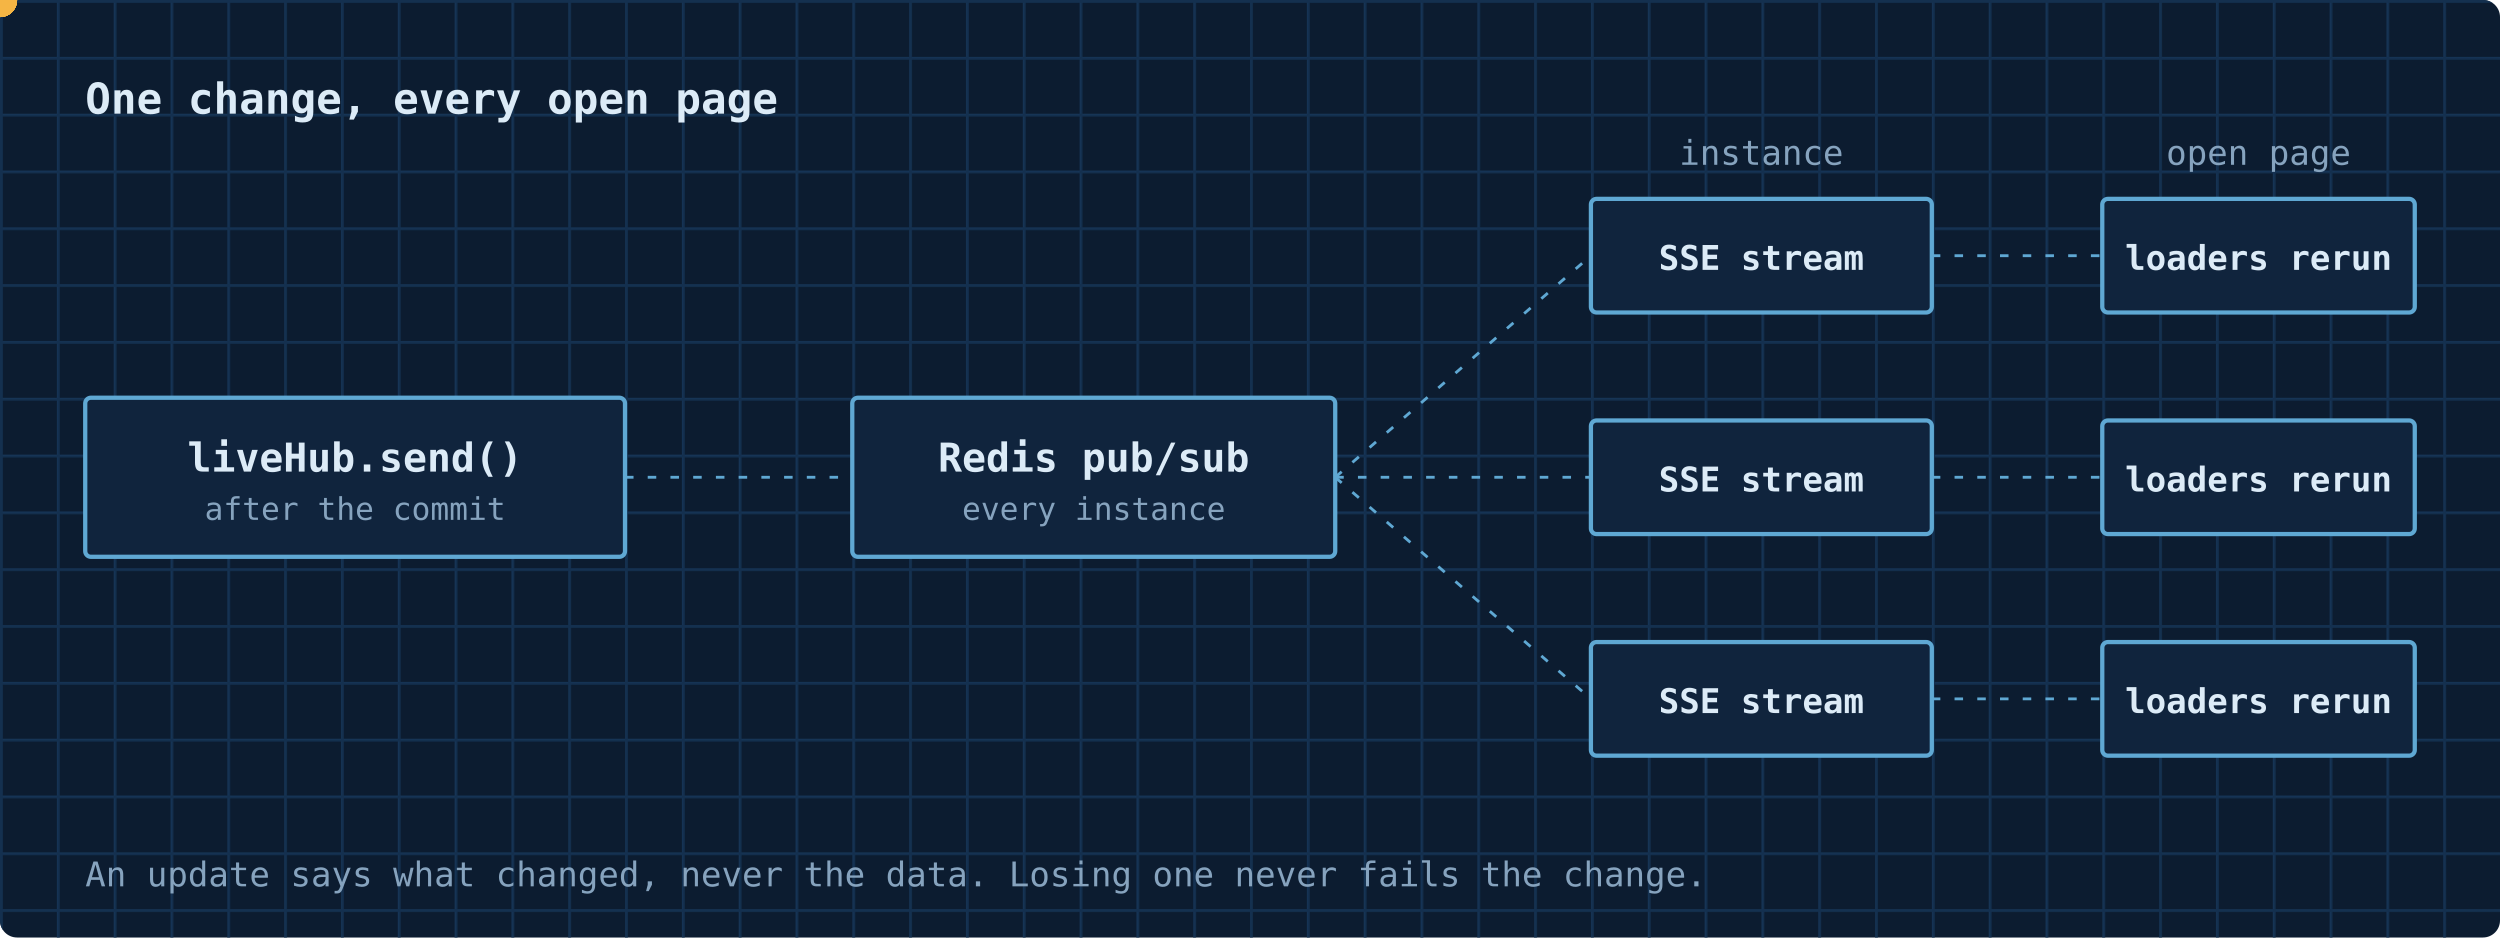
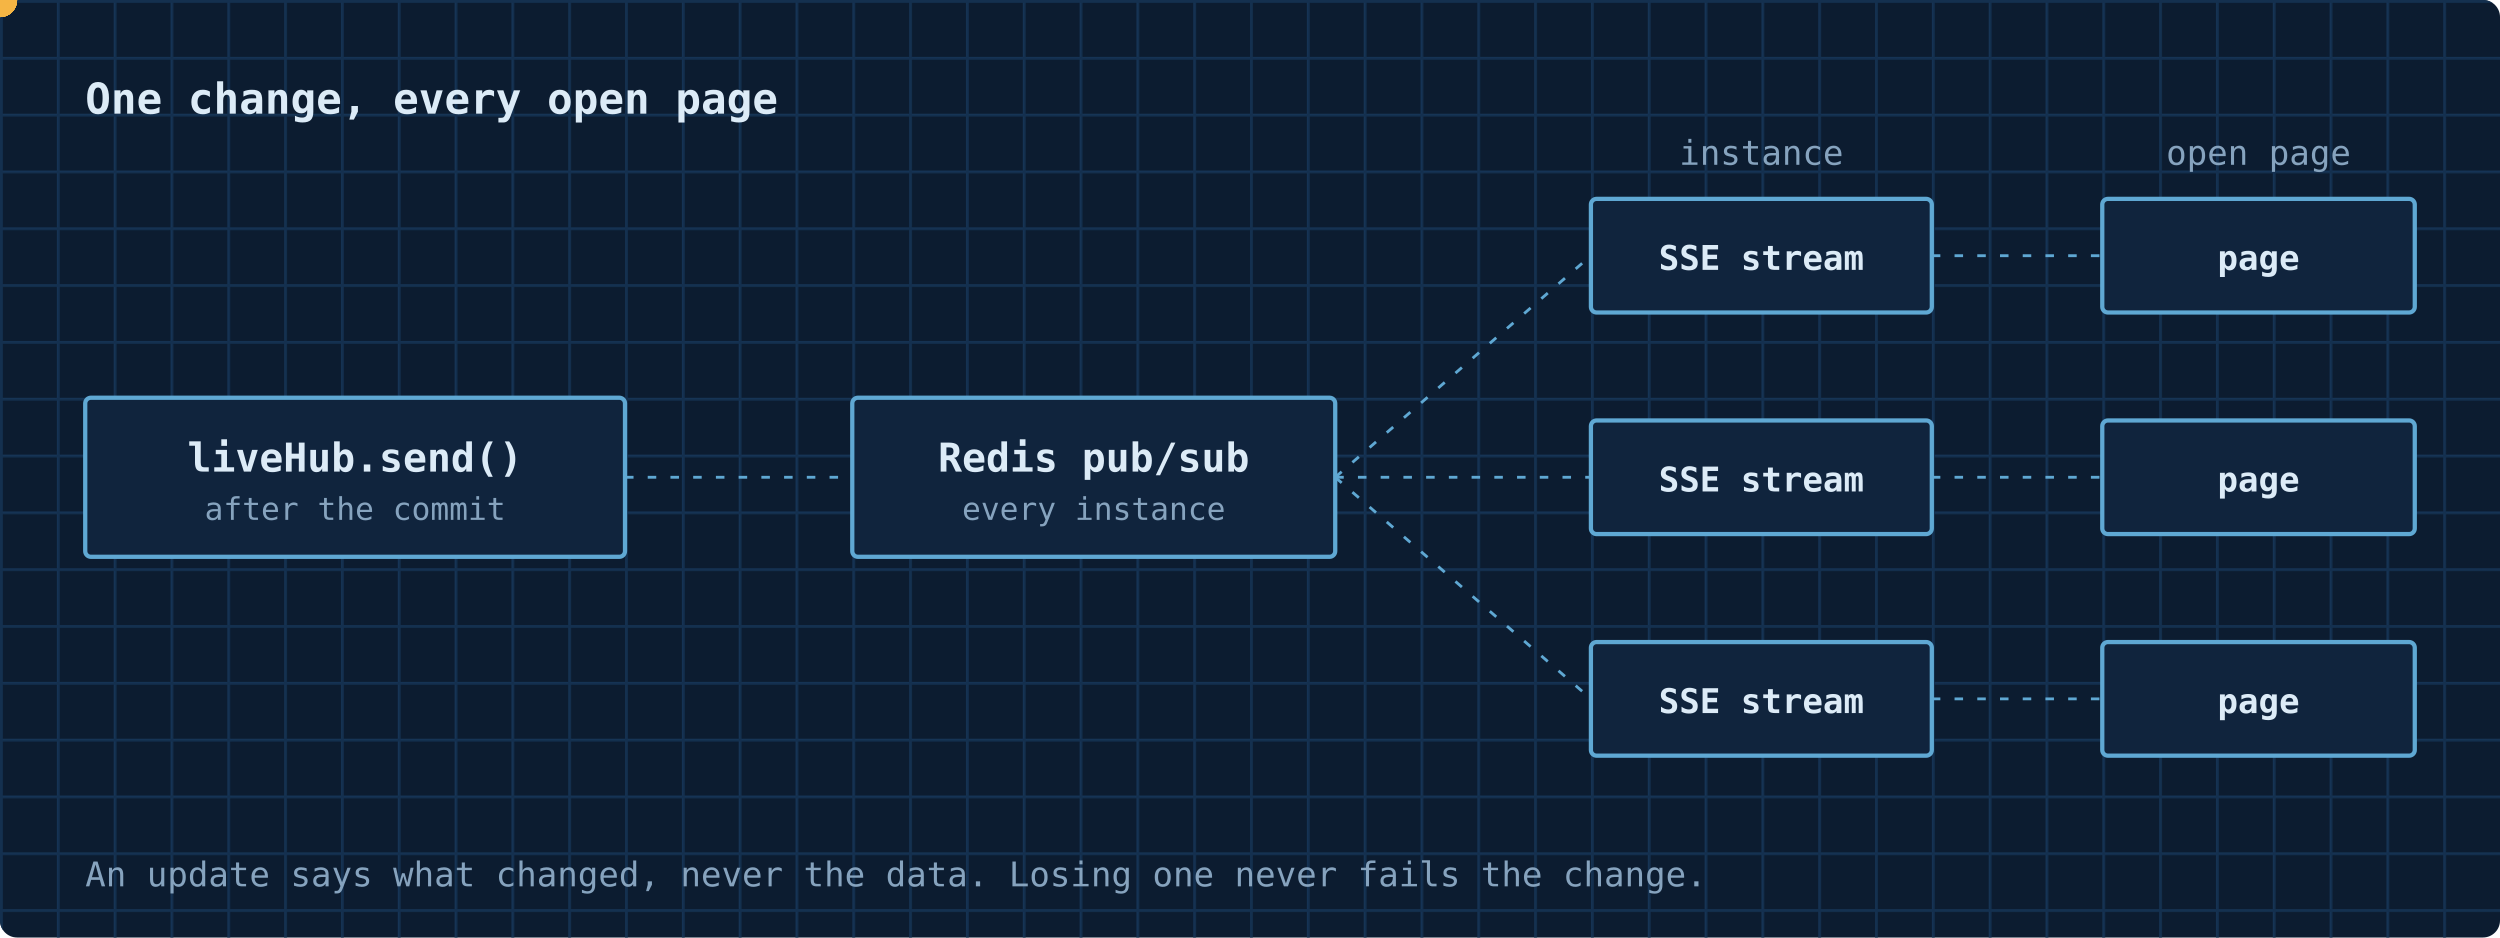
<svg xmlns="http://www.w3.org/2000/svg" viewBox="0 0 880 330" width="880" height="330" role="img" aria-label="A Live update fans out from liveHub.send through Redis pub/sub to every instance and each open page reruns its loaders; while Redis is down send still resolves, and when it returns each stream sends ready so every page catches up">
  <style>
.display{font-family:ui-monospace,SFMono-Regular,Menlo,Consolas,monospace;fill:#DCEBF7}
.mono{font-family:ui-monospace,SFMono-Regular,Menlo,Consolas,monospace;fill:#DCEBF7}
.dim{fill:#86A3BE}
.accent{fill:#F5B544}
.ok{fill:#6CD4A0}
.fail{fill:#FF7A6B}
.down,.stale,.caught{opacity:0}
.redis rect{stroke:#5FA8D3}
@media (prefers-reduced-motion: no-preference){
@keyframes send{0%,2.69%{opacity:0}3.08%,10.00%{opacity:1}10.77%,100%{opacity:0}}.send{animation:send 13s linear infinite}
@keyframes lost{0%,42.69%{opacity:0}43.08%,48.46%{opacity:1}49.23%,100%{opacity:0}}.lost{animation:lost 13s linear infinite}
@keyframes fan0{0%,9.62%{opacity:0}10.00%,17.69%{opacity:1}18.46%,100%{opacity:0}}.fan0{animation:fan0 13s linear infinite}
@keyframes page0{0%,17.31%{opacity:0}17.69%,23.85%{opacity:1}24.62%,100%{opacity:0}}.page0{animation:page0 13s linear infinite}
@keyframes ready0{0%,68.85%{opacity:0}69.23%,74.62%{opacity:1}75.38%,100%{opacity:0}}.ready0{animation:ready0 13s linear infinite}
@keyframes fan1{0%,9.62%{opacity:0}10.00%,17.69%{opacity:1}18.46%,100%{opacity:0}}.fan1{animation:fan1 13s linear infinite}
@keyframes page1{0%,17.31%{opacity:0}17.69%,23.85%{opacity:1}24.62%,100%{opacity:0}}.page1{animation:page1 13s linear infinite}
@keyframes ready1{0%,73.46%{opacity:0}73.85%,79.23%{opacity:1}80.00%,100%{opacity:0}}.ready1{animation:ready1 13s linear infinite}
@keyframes fan2{0%,9.62%{opacity:0}10.00%,17.69%{opacity:1}18.46%,100%{opacity:0}}.fan2{animation:fan2 13s linear infinite}
@keyframes page2{0%,17.31%{opacity:0}17.69%,23.85%{opacity:1}24.62%,100%{opacity:0}}.page2{animation:page2 13s linear infinite}
@keyframes ready2{0%,78.08%{opacity:0}78.46%,83.85%{opacity:1}84.62%,100%{opacity:0}}.ready2{animation:ready2 13s linear infinite}
@keyframes redis{0%,39.23%{stroke:#5FA8D3}40.00%,66.15%{stroke:#FF7A6B}66.92%,100%{stroke:#6CD4A0}}.redis rect{animation:redis 13s linear infinite}
@keyframes down{0%,39.23%{opacity:0}40.00%,66.15%{opacity:1}66.92%,100%{opacity:0}}.down{animation:down 13s linear infinite}
@keyframes resolved{0%,48.46%{opacity:0}50.00%,66.15%{opacity:1}67.69%,100%{opacity:0}}.stale{animation:resolved 13s linear infinite}
@keyframes caught{0%,66.15%{opacity:0}67.69%,96%{opacity:1}100%{opacity:0}}.caught{animation:caught 13s linear infinite}
- @keyframes p0{0%,23.46%{stroke:#5FA8D3;fill:#10243D}23.85%,31.54%{stroke:#F5B544;fill:#10243D}34.62%,48.46%{stroke:#5FA8D3;fill:#10243D}50.00%,74.23%{stroke:#5FA8D3;fill:#0C1C30}74.62%,82.31%{stroke:#6CD4A0;fill:#10243D}85.38%,100%{stroke:#5FA8D3;fill:#10243D}}.p0 rect{animation:p0 13s linear infinite}
- @keyframes p1{0%,23.46%{stroke:#5FA8D3;fill:#10243D}23.85%,31.54%{stroke:#F5B544;fill:#10243D}34.62%,48.46%{stroke:#5FA8D3;fill:#10243D}50.00%,78.85%{stroke:#5FA8D3;fill:#0C1C30}79.23%,86.92%{stroke:#6CD4A0;fill:#10243D}90.00%,100%{stroke:#5FA8D3;fill:#10243D}}.p1 rect{animation:p1 13s linear infinite}
- @keyframes p2{0%,23.46%{stroke:#5FA8D3;fill:#10243D}23.85%,31.54%{stroke:#F5B544;fill:#10243D}34.62%,48.46%{stroke:#5FA8D3;fill:#10243D}50.00%,83.46%{stroke:#5FA8D3;fill:#0C1C30}83.85%,91.54%{stroke:#6CD4A0;fill:#10243D}94.62%,100%{stroke:#5FA8D3;fill:#10243D}}.p2 rect{animation:p2 13s linear infinite}
+ @keyframes p0{0%,23.46%{stroke:#5FA8D3;fill:#10243D}23.85%,31.54%{stroke:#F5B544;fill:#10243D}34.62%,48.46%{stroke:#5FA8D3;fill:#10243D}50.00%,74.23%{stroke:#5FA8D3;fill:#10243D;opacity:.35}74.62%,82.31%{stroke:#6CD4A0;fill:#10243D;opacity:1}85.38%,100%{stroke:#5FA8D3;fill:#10243D}}.p0 rect{animation:p0 13s linear infinite}
+ @keyframes p1{0%,23.46%{stroke:#5FA8D3;fill:#10243D}23.85%,31.54%{stroke:#F5B544;fill:#10243D}34.62%,48.46%{stroke:#5FA8D3;fill:#10243D}50.00%,78.85%{stroke:#5FA8D3;fill:#10243D;opacity:.35}79.23%,86.92%{stroke:#6CD4A0;fill:#10243D;opacity:1}90.00%,100%{stroke:#5FA8D3;fill:#10243D}}.p1 rect{animation:p1 13s linear infinite}
+ @keyframes p2{0%,23.46%{stroke:#5FA8D3;fill:#10243D}23.85%,31.54%{stroke:#F5B544;fill:#10243D}34.62%,48.46%{stroke:#5FA8D3;fill:#10243D}50.00%,83.46%{stroke:#5FA8D3;fill:#10243D;opacity:.35}83.85%,91.54%{stroke:#6CD4A0;fill:#10243D;opacity:1}94.62%,100%{stroke:#5FA8D3;fill:#10243D}}.p2 rect{animation:p2 13s linear infinite}
}
@media (prefers-reduced-motion: reduce){.typed{clip-path:none}.moving{display:none}}
</style>
  <rect width="880" height="330" rx="6" fill="#0C1C30" />
  <defs>
    <pattern id="grid" width="20" height="20" patternUnits="userSpaceOnUse">
      <path d="M0 0V20M0 0H20" fill="none" stroke="#14304F" stroke-width="2" />
    </pattern>
  </defs>
  <rect width="880" height="330" rx="6" fill="url(#grid)" />
  <text x="30" y="40" class="display" font-size="15" font-weight="700">One change, every open page</text>
  <path d="M220 168 H300" stroke="#5FA8D3" stroke-dasharray="3 5" fill="none" />
  <path d="M470 168 L560 90 M680 90 H740" stroke="#5FA8D3" stroke-dasharray="3 5" fill="none" />
  <path d="M470 168 L560 168 M680 168 H740" stroke="#5FA8D3" stroke-dasharray="3 5" fill="none" />
  <path d="M470 168 L560 246 M680 246 H740" stroke="#5FA8D3" stroke-dasharray="3 5" fill="none" />
  <g class="">
    <rect x="30" y="140" width="190" height="56" rx="2" fill="#10243D" stroke="#5FA8D3" stroke-width="1.5" />
    <text x="125" y="166" text-anchor="middle" class="display" font-size="14" font-weight="600">liveHub.send()</text>
    <text x="125" y="183" text-anchor="middle" class="mono dim" font-size="11">after the commit</text>
  </g>
  <g class="redis">
    <rect x="300" y="140" width="170" height="56" rx="2" fill="#10243D" stroke="#5FA8D3" stroke-width="1.5" />
    <text x="385" y="166" text-anchor="middle" class="display" font-size="14" font-weight="600">Redis pub/sub</text>
    <text x="385" y="183" text-anchor="middle" class="mono dim" font-size="11">every instance</text>
  </g>
  <text x="620" y="58" text-anchor="middle" class="mono dim" font-size="12">instance</text>
  <text x="795" y="58" text-anchor="middle" class="mono dim" font-size="12">open page</text>
  <g class="">
    <rect x="560" y="70" width="120" height="40" rx="2" fill="#10243D" stroke="#5FA8D3" stroke-width="1.5" />
    <text x="620" y="95" text-anchor="middle" class="display" font-size="12" font-weight="600">SSE stream</text>
  </g>
  <g class="p0">
    <rect x="740" y="70" width="110" height="40" rx="2" fill="#10243D" stroke="#5FA8D3" stroke-width="1.5" />
-     <text x="795" y="95" text-anchor="middle" class="display" font-size="12" font-weight="600">loaders rerun</text>
+     <text x="795" y="95" text-anchor="middle" class="display" font-size="12" font-weight="600">page</text>
  </g>
  <g class="">
    <rect x="560" y="148" width="120" height="40" rx="2" fill="#10243D" stroke="#5FA8D3" stroke-width="1.5" />
    <text x="620" y="173" text-anchor="middle" class="display" font-size="12" font-weight="600">SSE stream</text>
  </g>
  <g class="p1">
    <rect x="740" y="148" width="110" height="40" rx="2" fill="#10243D" stroke="#5FA8D3" stroke-width="1.5" />
-     <text x="795" y="173" text-anchor="middle" class="display" font-size="12" font-weight="600">loaders rerun</text>
+     <text x="795" y="173" text-anchor="middle" class="display" font-size="12" font-weight="600">page</text>
  </g>
  <g class="">
    <rect x="560" y="226" width="120" height="40" rx="2" fill="#10243D" stroke="#5FA8D3" stroke-width="1.5" />
    <text x="620" y="251" text-anchor="middle" class="display" font-size="12" font-weight="600">SSE stream</text>
  </g>
  <g class="p2">
    <rect x="740" y="226" width="110" height="40" rx="2" fill="#10243D" stroke="#5FA8D3" stroke-width="1.5" />
-     <text x="795" y="251" text-anchor="middle" class="display" font-size="12" font-weight="600">loaders rerun</text>
+     <text x="795" y="251" text-anchor="middle" class="display" font-size="12" font-weight="600">page</text>
  </g>
  <circle class="moving send" r="6" fill="#F5B544">
    <animateMotion dur="13s" repeatCount="indefinite" path="M220 168 H300" keyPoints="0;0;1;1" keyTimes="0;0.031;0.100;1" calcMode="linear" />
  </circle>
  <circle class="moving lost" r="6" fill="#F5B544">
    <animateMotion dur="13s" repeatCount="indefinite" path="M220 168 H292" keyPoints="0;0;1;1" keyTimes="0;0.431;0.485;1" calcMode="linear" />
  </circle>
  <circle class="moving fan0" r="6" fill="#F5B544">
    <animateMotion dur="13s" repeatCount="indefinite" path="M470 168 L560 90" keyPoints="0;0;1;1" keyTimes="0;0.100;0.177;1" calcMode="linear" />
  </circle>
  <circle class="moving page0" r="6" fill="#F5B544">
    <animateMotion dur="13s" repeatCount="indefinite" path="M680 90 H740" keyPoints="0;0;1;1" keyTimes="0;0.177;0.238;1" calcMode="linear" />
  </circle>
  <circle class="moving ready0" r="6" fill="#F5B544">
    <animateMotion dur="13s" repeatCount="indefinite" path="M680 90 H740" keyPoints="0;0;1;1" keyTimes="0;0.692;0.746;1" calcMode="linear" />
  </circle>
  <circle class="moving fan1" r="6" fill="#F5B544">
    <animateMotion dur="13s" repeatCount="indefinite" path="M470 168 L560 168" keyPoints="0;0;1;1" keyTimes="0;0.100;0.177;1" calcMode="linear" />
  </circle>
  <circle class="moving page1" r="6" fill="#F5B544">
    <animateMotion dur="13s" repeatCount="indefinite" path="M680 168 H740" keyPoints="0;0;1;1" keyTimes="0;0.177;0.238;1" calcMode="linear" />
  </circle>
  <circle class="moving ready1" r="6" fill="#F5B544">
    <animateMotion dur="13s" repeatCount="indefinite" path="M680 168 H740" keyPoints="0;0;1;1" keyTimes="0;0.738;0.792;1" calcMode="linear" />
  </circle>
  <circle class="moving fan2" r="6" fill="#F5B544">
    <animateMotion dur="13s" repeatCount="indefinite" path="M470 168 L560 246" keyPoints="0;0;1;1" keyTimes="0;0.100;0.177;1" calcMode="linear" />
  </circle>
  <circle class="moving page2" r="6" fill="#F5B544">
    <animateMotion dur="13s" repeatCount="indefinite" path="M680 246 H740" keyPoints="0;0;1;1" keyTimes="0;0.177;0.238;1" calcMode="linear" />
  </circle>
  <circle class="moving ready2" r="6" fill="#F5B544">
    <animateMotion dur="13s" repeatCount="indefinite" path="M680 246 H740" keyPoints="0;0;1;1" keyTimes="0;0.785;0.838;1" calcMode="linear" />
  </circle>
  <g class="down">
    <text x="385" y="130" text-anchor="middle" class="mono fail" font-size="12" font-weight="700">down</text>
  </g>
  <g class="stale">
    <text x="30" y="222" class="mono dim" font-size="12">send resolves within 1 s; counted and logged</text>
    <text x="30" y="242" class="mono dim" font-size="12">pages stay as they were</text>
  </g>
  <g class="caught">
    <text x="30" y="222" class="mono ok" font-size="12">back: each stream sends ready</text>
    <text x="30" y="242" class="mono ok" font-size="12">within 1 to 5 s, every page catches up</text>
  </g>
  <text x="30" y="312" class="mono dim" font-size="12">An update says what changed, never the data. Losing one never fails the change.</text>
</svg>
